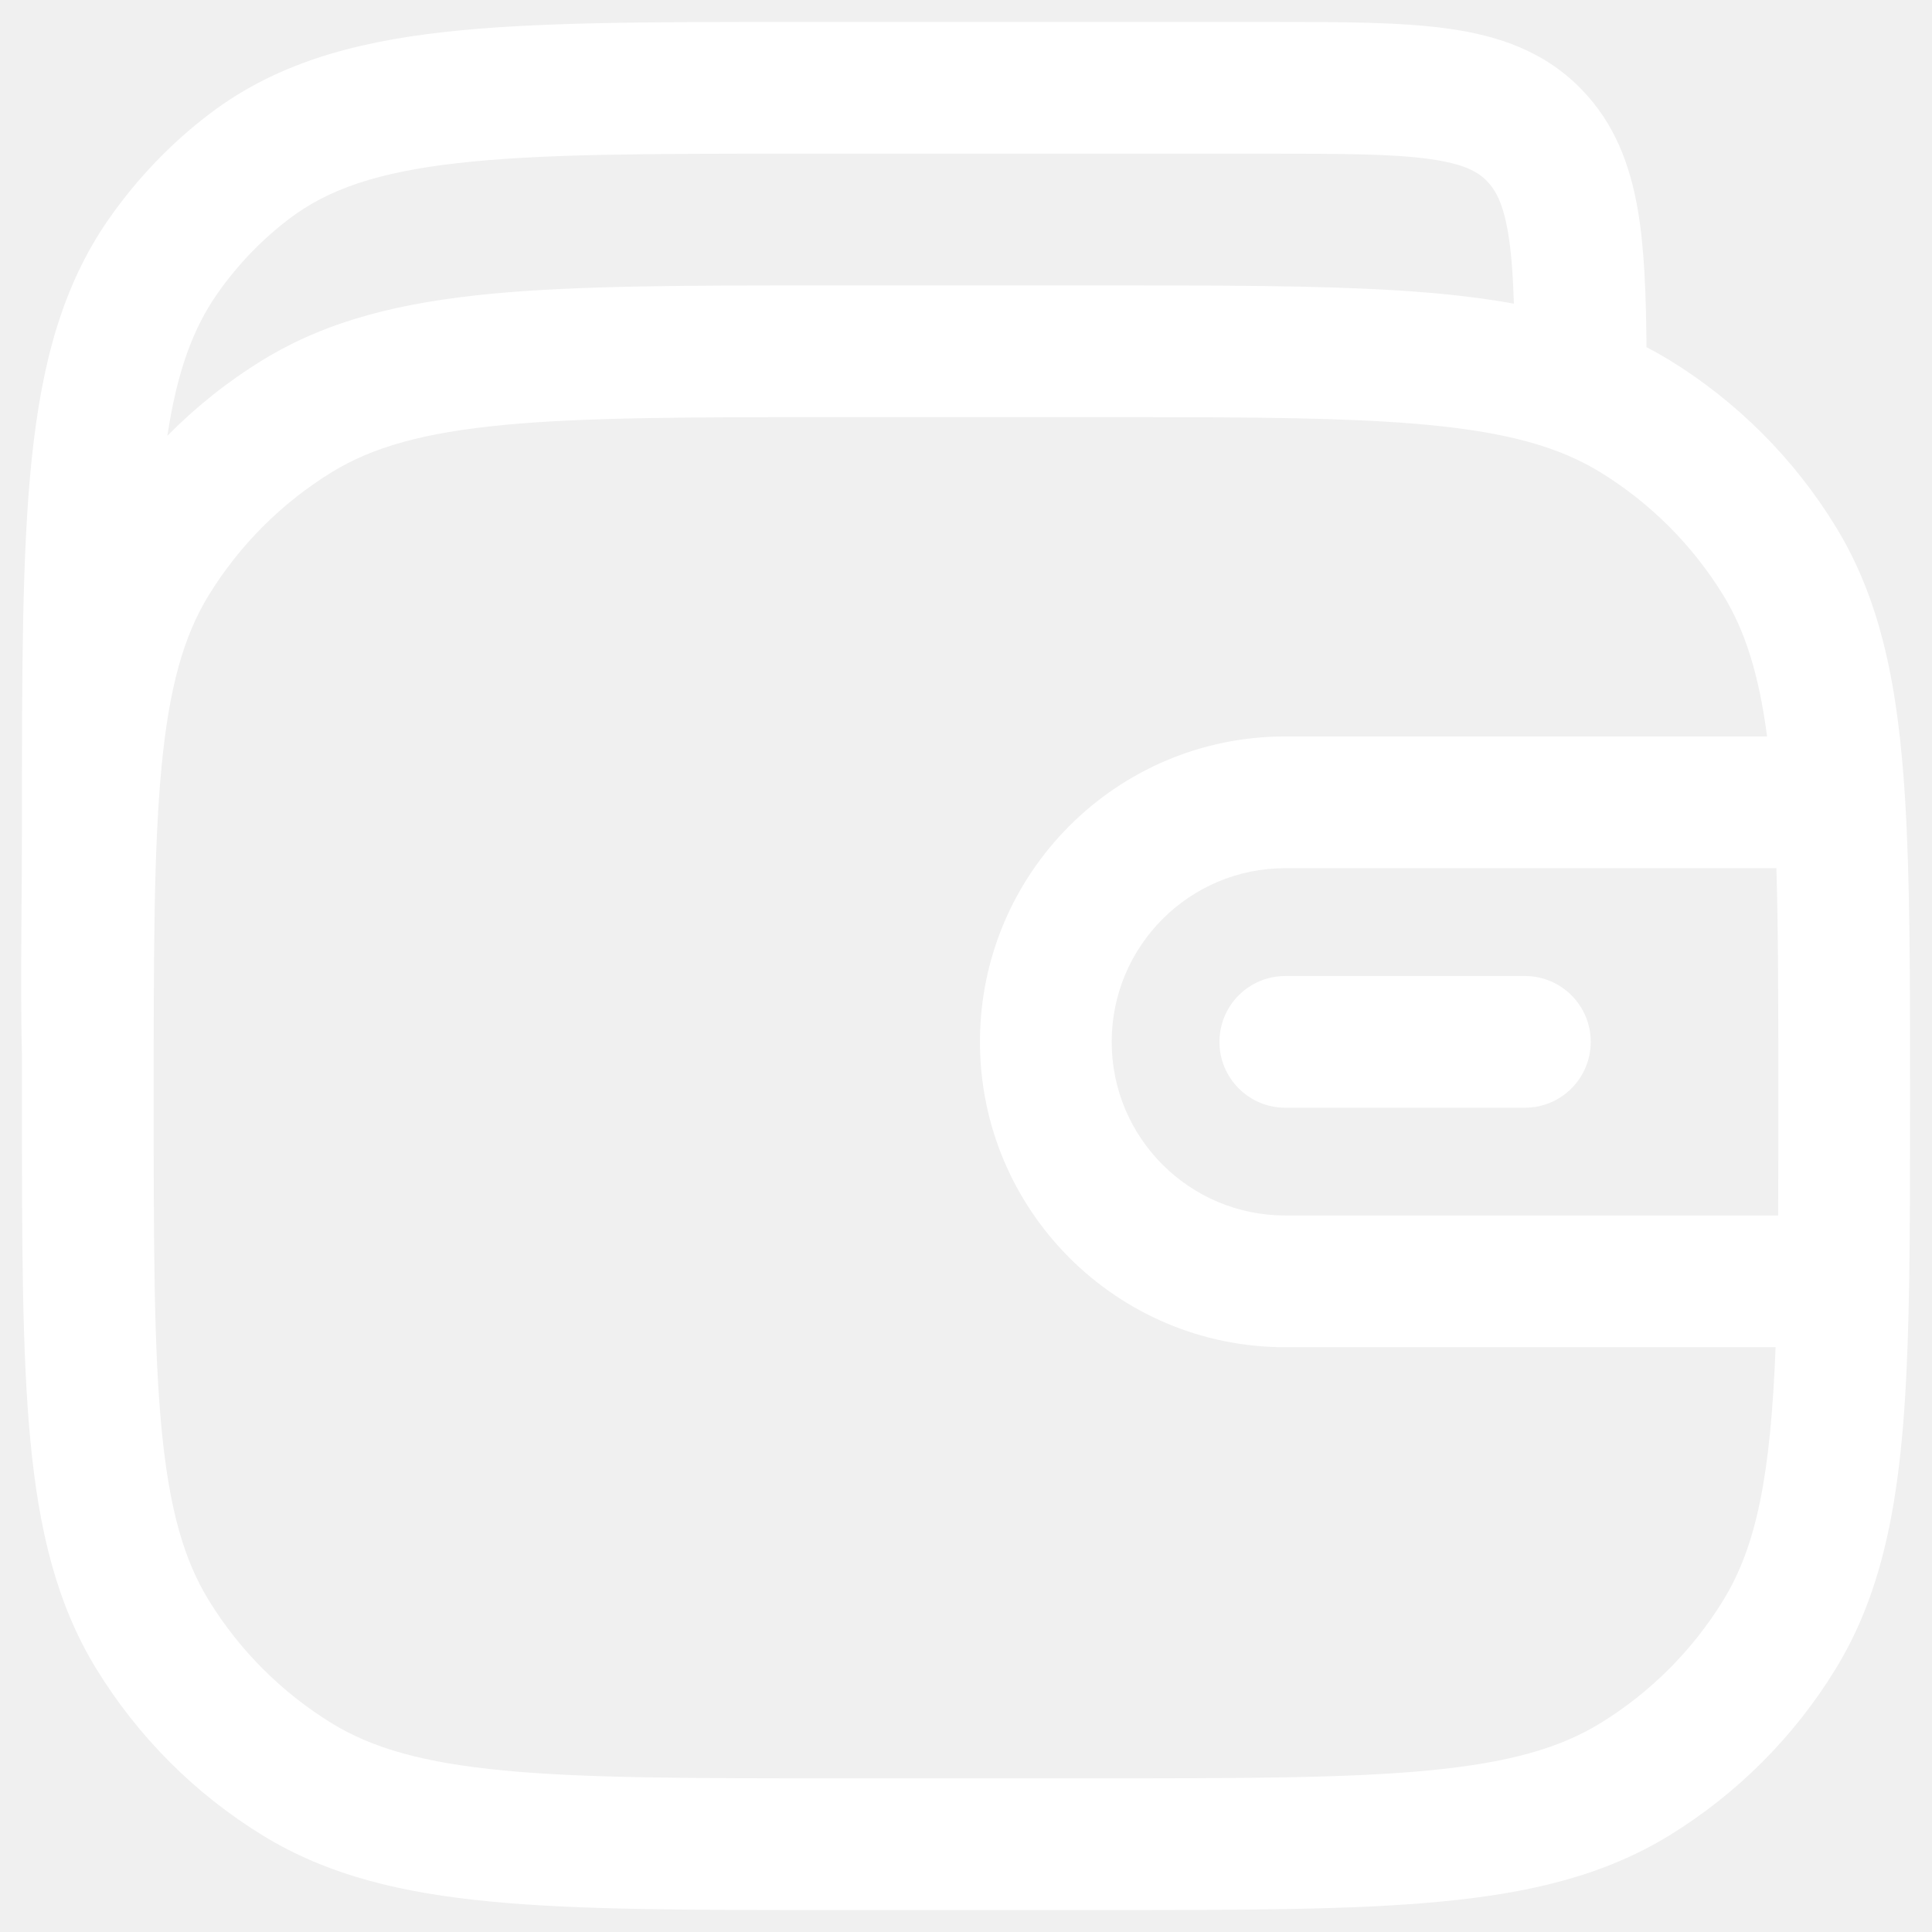
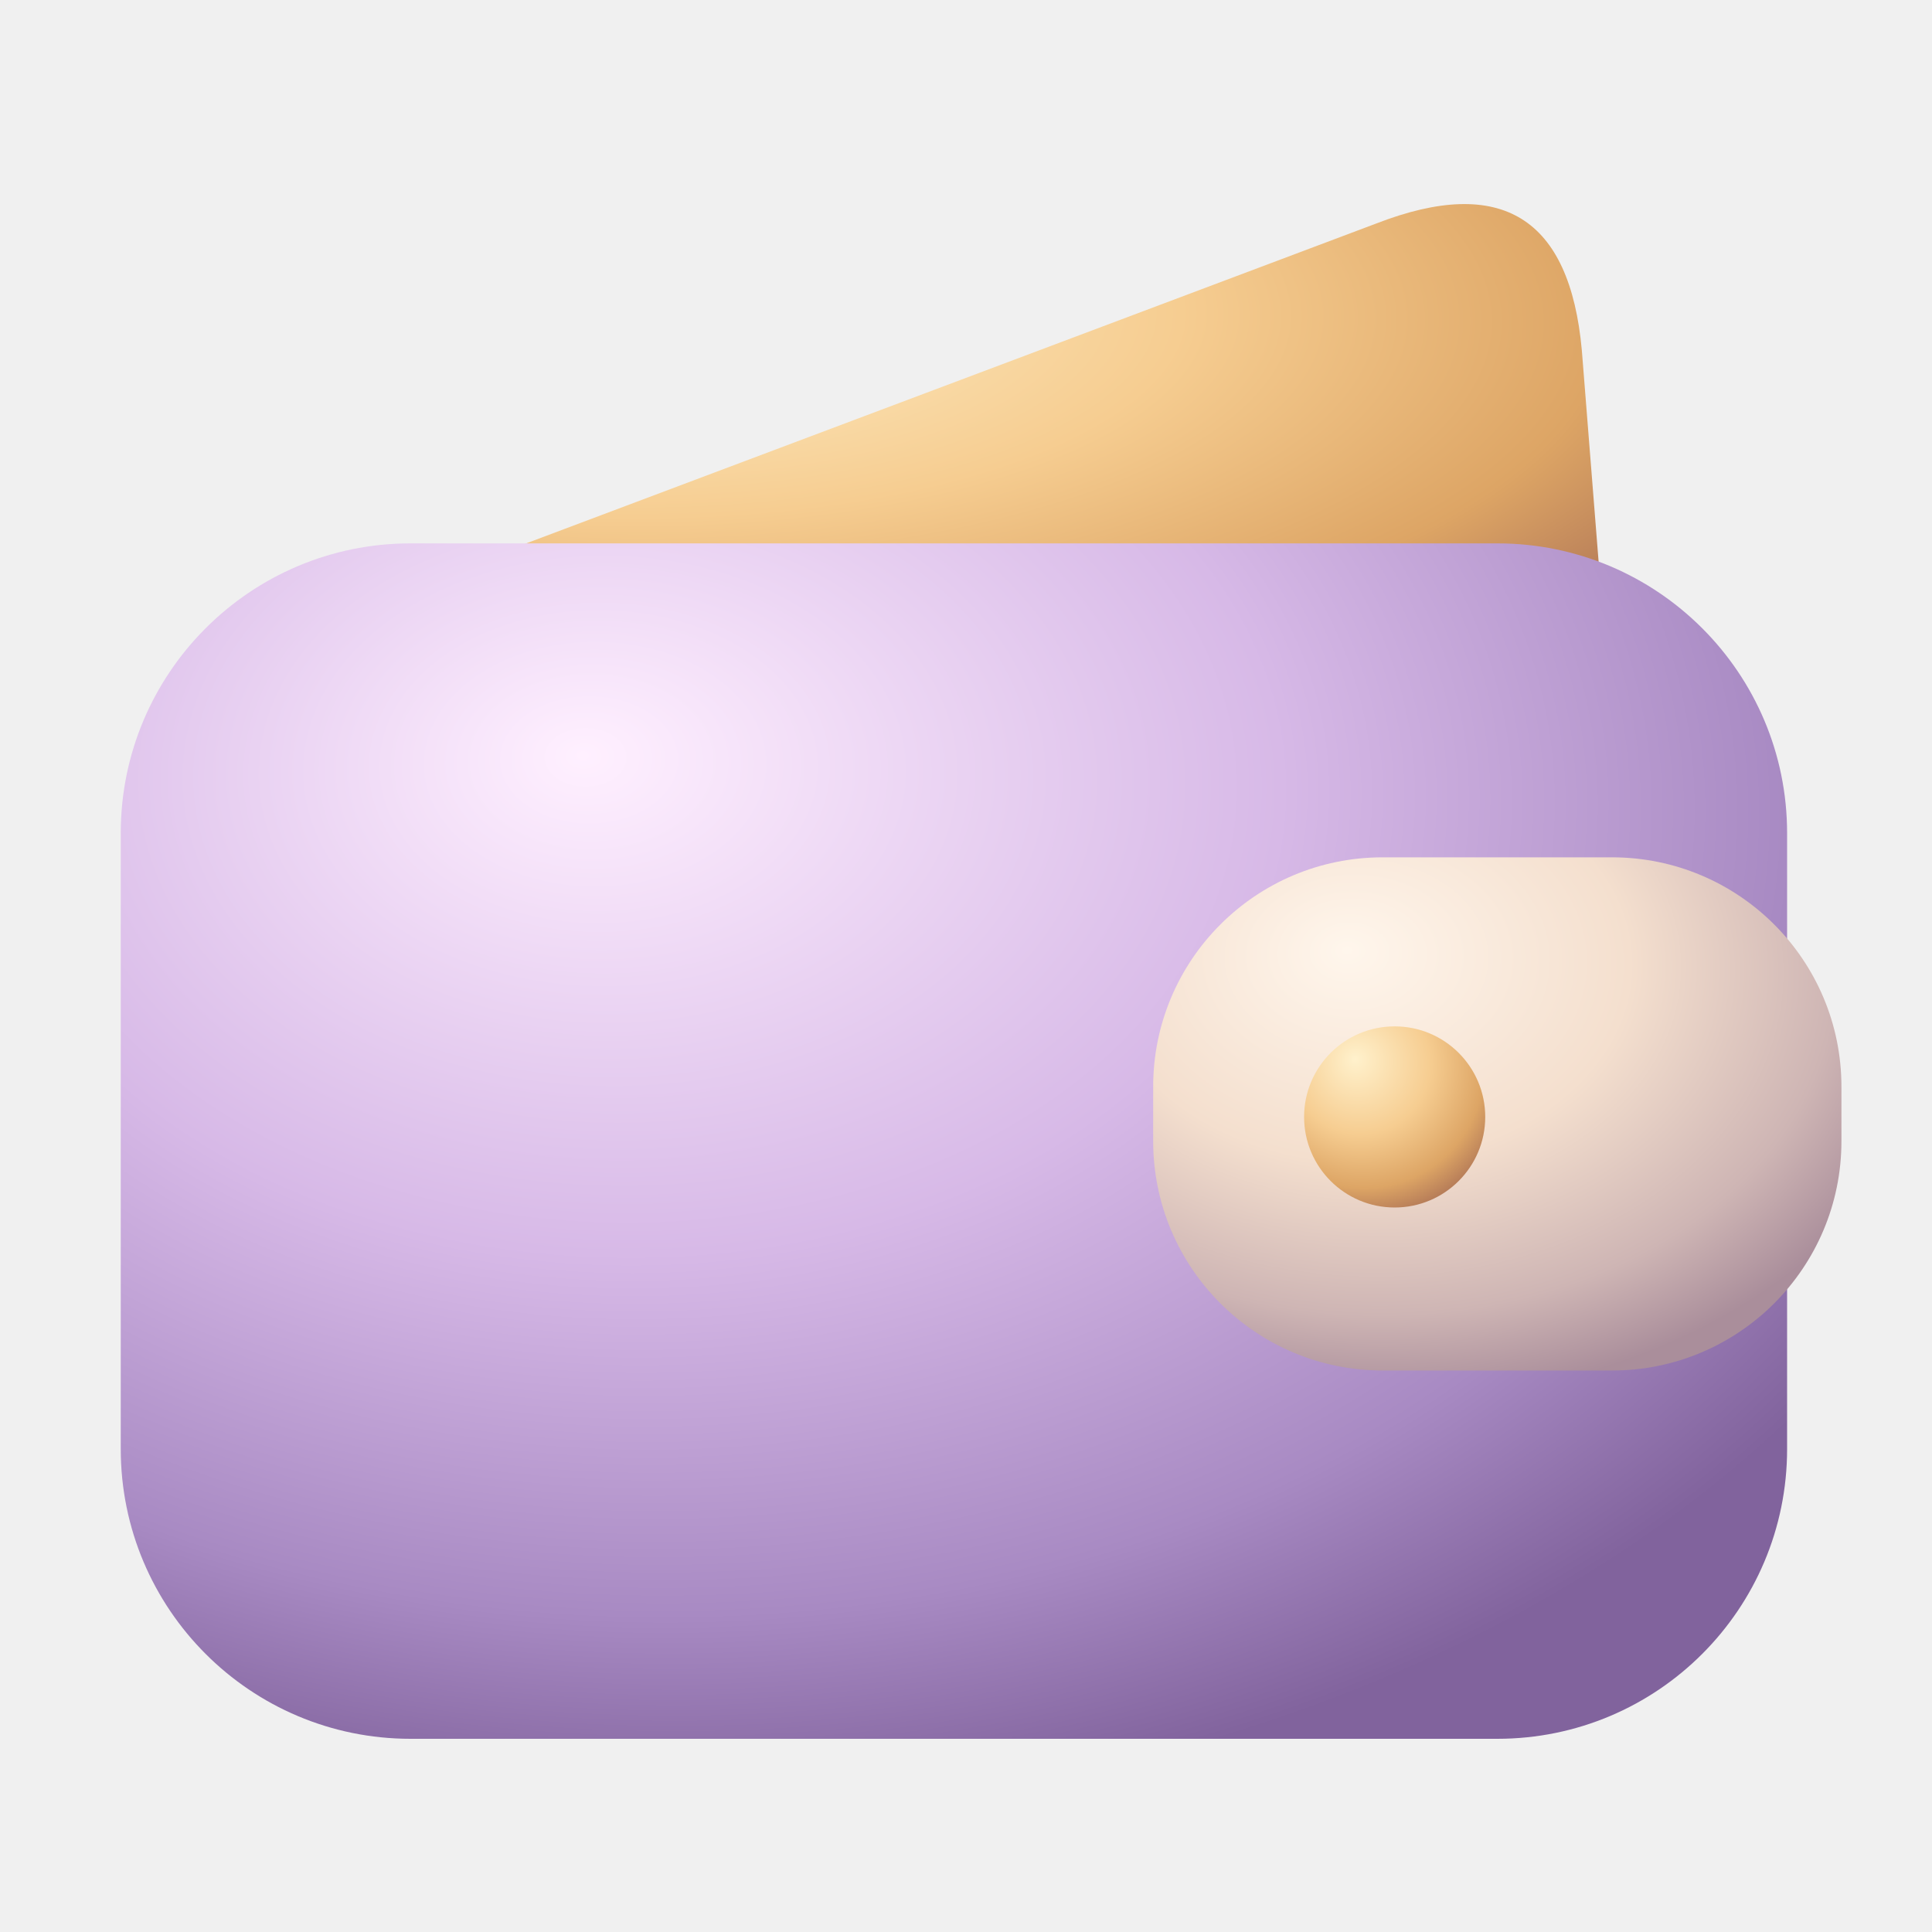
- <svg xmlns="http://www.w3.org/2000/svg" width="22" height="22" viewBox="0 0 22 22" fill="none">
-   <path d="M14.636 11.114C14.222 11.114 13.886 11.449 13.886 11.864C13.886 12.278 14.222 12.614 14.636 12.614H17.364C17.778 12.614 18.114 12.278 18.114 11.864C18.114 11.449 17.778 11.114 17.364 11.114H14.636Z" fill="white" />
-   <path fill-rule="evenodd" clip-rule="evenodd" d="M18.648 2.377C18.725 2.821 18.744 3.349 18.749 3.953C18.836 3.998 18.921 4.046 19.005 4.097C19.778 4.571 20.429 5.222 20.903 5.996C21.425 6.847 21.615 7.835 21.693 9.09C21.75 10.002 21.75 11.113 21.75 12.476V12.505C21.75 13.287 21.75 13.983 21.74 14.603C21.708 16.531 21.583 17.894 20.903 19.004C20.429 19.778 19.778 20.429 19.005 20.903C18.266 21.355 17.427 21.557 16.404 21.654C15.4 21.75 14.143 21.75 12.54 21.75H9.461C7.857 21.75 6.6 21.75 5.596 21.654C4.573 21.557 3.735 21.355 2.996 20.903C2.222 20.429 1.572 19.778 1.097 19.004C0.645 18.266 0.443 17.427 0.346 16.404C0.25 15.4 0.25 14.143 0.25 12.539L0.25 12.014C0.237 11.52 0.241 10.967 0.245 10.371C0.248 10.057 0.25 9.731 0.25 9.396L0.25 9.352C0.25 7.64 0.25 6.296 0.361 5.23C0.474 4.142 0.709 3.255 1.239 2.494C1.56 2.034 1.948 1.629 2.391 1.293C3.13 0.734 3.994 0.485 5.047 0.366C6.075 0.25 7.368 0.25 9.007 0.25L14.475 0.25C15.273 0.25 15.95 0.25 16.49 0.326C17.066 0.406 17.595 0.586 18.018 1.027C18.386 1.41 18.559 1.872 18.648 2.377ZM14.422 1.75C15.288 1.75 15.858 1.752 16.281 1.811C16.68 1.867 16.835 1.96 16.936 2.066C17.029 2.163 17.113 2.31 17.17 2.635C17.208 2.852 17.228 3.118 17.239 3.458C16.827 3.383 16.381 3.336 15.896 3.306C14.986 3.25 13.88 3.25 12.523 3.25H9.461C7.857 3.25 6.6 3.25 5.596 3.345C4.573 3.443 3.735 3.645 2.996 4.097C2.597 4.341 2.232 4.632 1.906 4.962C2.016 4.235 2.196 3.745 2.47 3.351C2.701 3.019 2.981 2.728 3.297 2.489C3.735 2.157 4.298 1.96 5.216 1.857C6.15 1.751 7.358 1.75 9.053 1.75H14.422ZM3.779 5.376C4.243 5.092 4.824 4.926 5.738 4.839C6.663 4.751 7.849 4.75 9.5 4.75H12.5C13.885 4.75 14.945 4.75 15.804 4.803C16.661 4.856 17.261 4.959 17.734 5.139C17.911 5.206 18.071 5.285 18.221 5.376C18.793 5.727 19.273 6.208 19.624 6.779C19.87 7.182 20.028 7.671 20.122 8.386H14.636C12.716 8.386 11.159 9.943 11.159 11.864C11.159 13.784 12.716 15.341 14.636 15.341H20.219C20.162 16.801 20.002 17.603 19.624 18.221C19.273 18.793 18.793 19.273 18.221 19.624C17.757 19.908 17.176 20.074 16.262 20.161C15.337 20.249 14.151 20.25 12.5 20.25H9.5C7.849 20.25 6.663 20.249 5.738 20.161C4.824 20.074 4.243 19.908 3.779 19.624C3.208 19.273 2.727 18.793 2.376 18.221C2.092 17.757 1.926 17.176 1.839 16.262C1.751 15.337 1.75 14.151 1.75 12.5C1.75 10.849 1.751 9.663 1.839 8.738C1.926 7.824 2.092 7.243 2.376 6.779C2.727 6.208 3.208 5.727 3.779 5.376ZM12.659 11.864C12.659 10.772 13.544 9.886 14.636 9.886H20.228C20.25 10.61 20.25 11.464 20.25 12.5C20.25 12.984 20.25 13.429 20.248 13.841H14.636C13.544 13.841 12.659 12.956 12.659 11.864Z" fill="white" />
+ <svg xmlns="http://www.w3.org/2000/svg" width="22" height="22" viewBox="0 0 32 32">
+   <defs>
+     <radialGradient id="cream" cx="34%" cy="24%" r="82%" fx="28%" fy="18%">
+       <stop offset="0" stop-color="#fff6ec" />
+       <stop offset="0.47" stop-color="#f4dfce" />
+       <stop offset="0.81" stop-color="#ceb5b4" />
+       <stop offset="1" stop-color="#aa8e9b" />
+     </radialGradient>
+     <radialGradient id="lilac" cx="34%" cy="24%" r="82%" fx="28%" fy="18%">
+       <stop offset="0" stop-color="#fff0ff" />
+       <stop offset="0.47" stop-color="#d7b9e7" />
+       <stop offset="0.81" stop-color="#a88ac3" />
+       <stop offset="1" stop-color="#81639d" />
+     </radialGradient>
+     <radialGradient id="pink" cx="34%" cy="24%" r="82%" fx="28%" fy="18%">
+       <stop offset="0" stop-color="#fff0ef" />
+       <stop offset="0.47" stop-color="#edc0d4" />
+       <stop offset="0.81" stop-color="#c389af" />
+       <stop offset="1" stop-color="#995f8c" />
+     </radialGradient>
+     <radialGradient id="gold" cx="34%" cy="24%" r="82%" fx="28%" fy="18%">
+       <stop offset="0" stop-color="#fff1cc" />
+       <stop offset="0.47" stop-color="#f6cd91" />
+       <stop offset="0.81" stop-color="#dda565" />
+       <stop offset="1" stop-color="#b37957" />
+     </radialGradient>
+     <radialGradient id="plum" cx="34%" cy="24%" r="82%" fx="28%" fy="18%">
+       <stop offset="0" stop-color="#9b84a9" />
+       <stop offset="0.47" stop-color="#876b95" />
+       <stop offset="0.81" stop-color="#6c547d" />
+       <stop offset="1" stop-color="#554464" />
+     </radialGradient>
+   </defs>
+   <path d="M3.4 11L22.8 3.7Q25.9 2.5 26.2 5.8L26.7 12.1Z" fill="url(#gold)" />
+   <rect x="2" y="9" width="27.6" height="19.8" rx="4.8" fill="url(#lilac)" />
+   <rect x="19.1" y="14.2" width="11.4" height="8.5" rx="3.8" fill="url(#cream)" />
+   <ellipse cx="23.1" cy="18.5" rx="1.5" ry="1.5" fill="url(#gold)" />
</svg>
